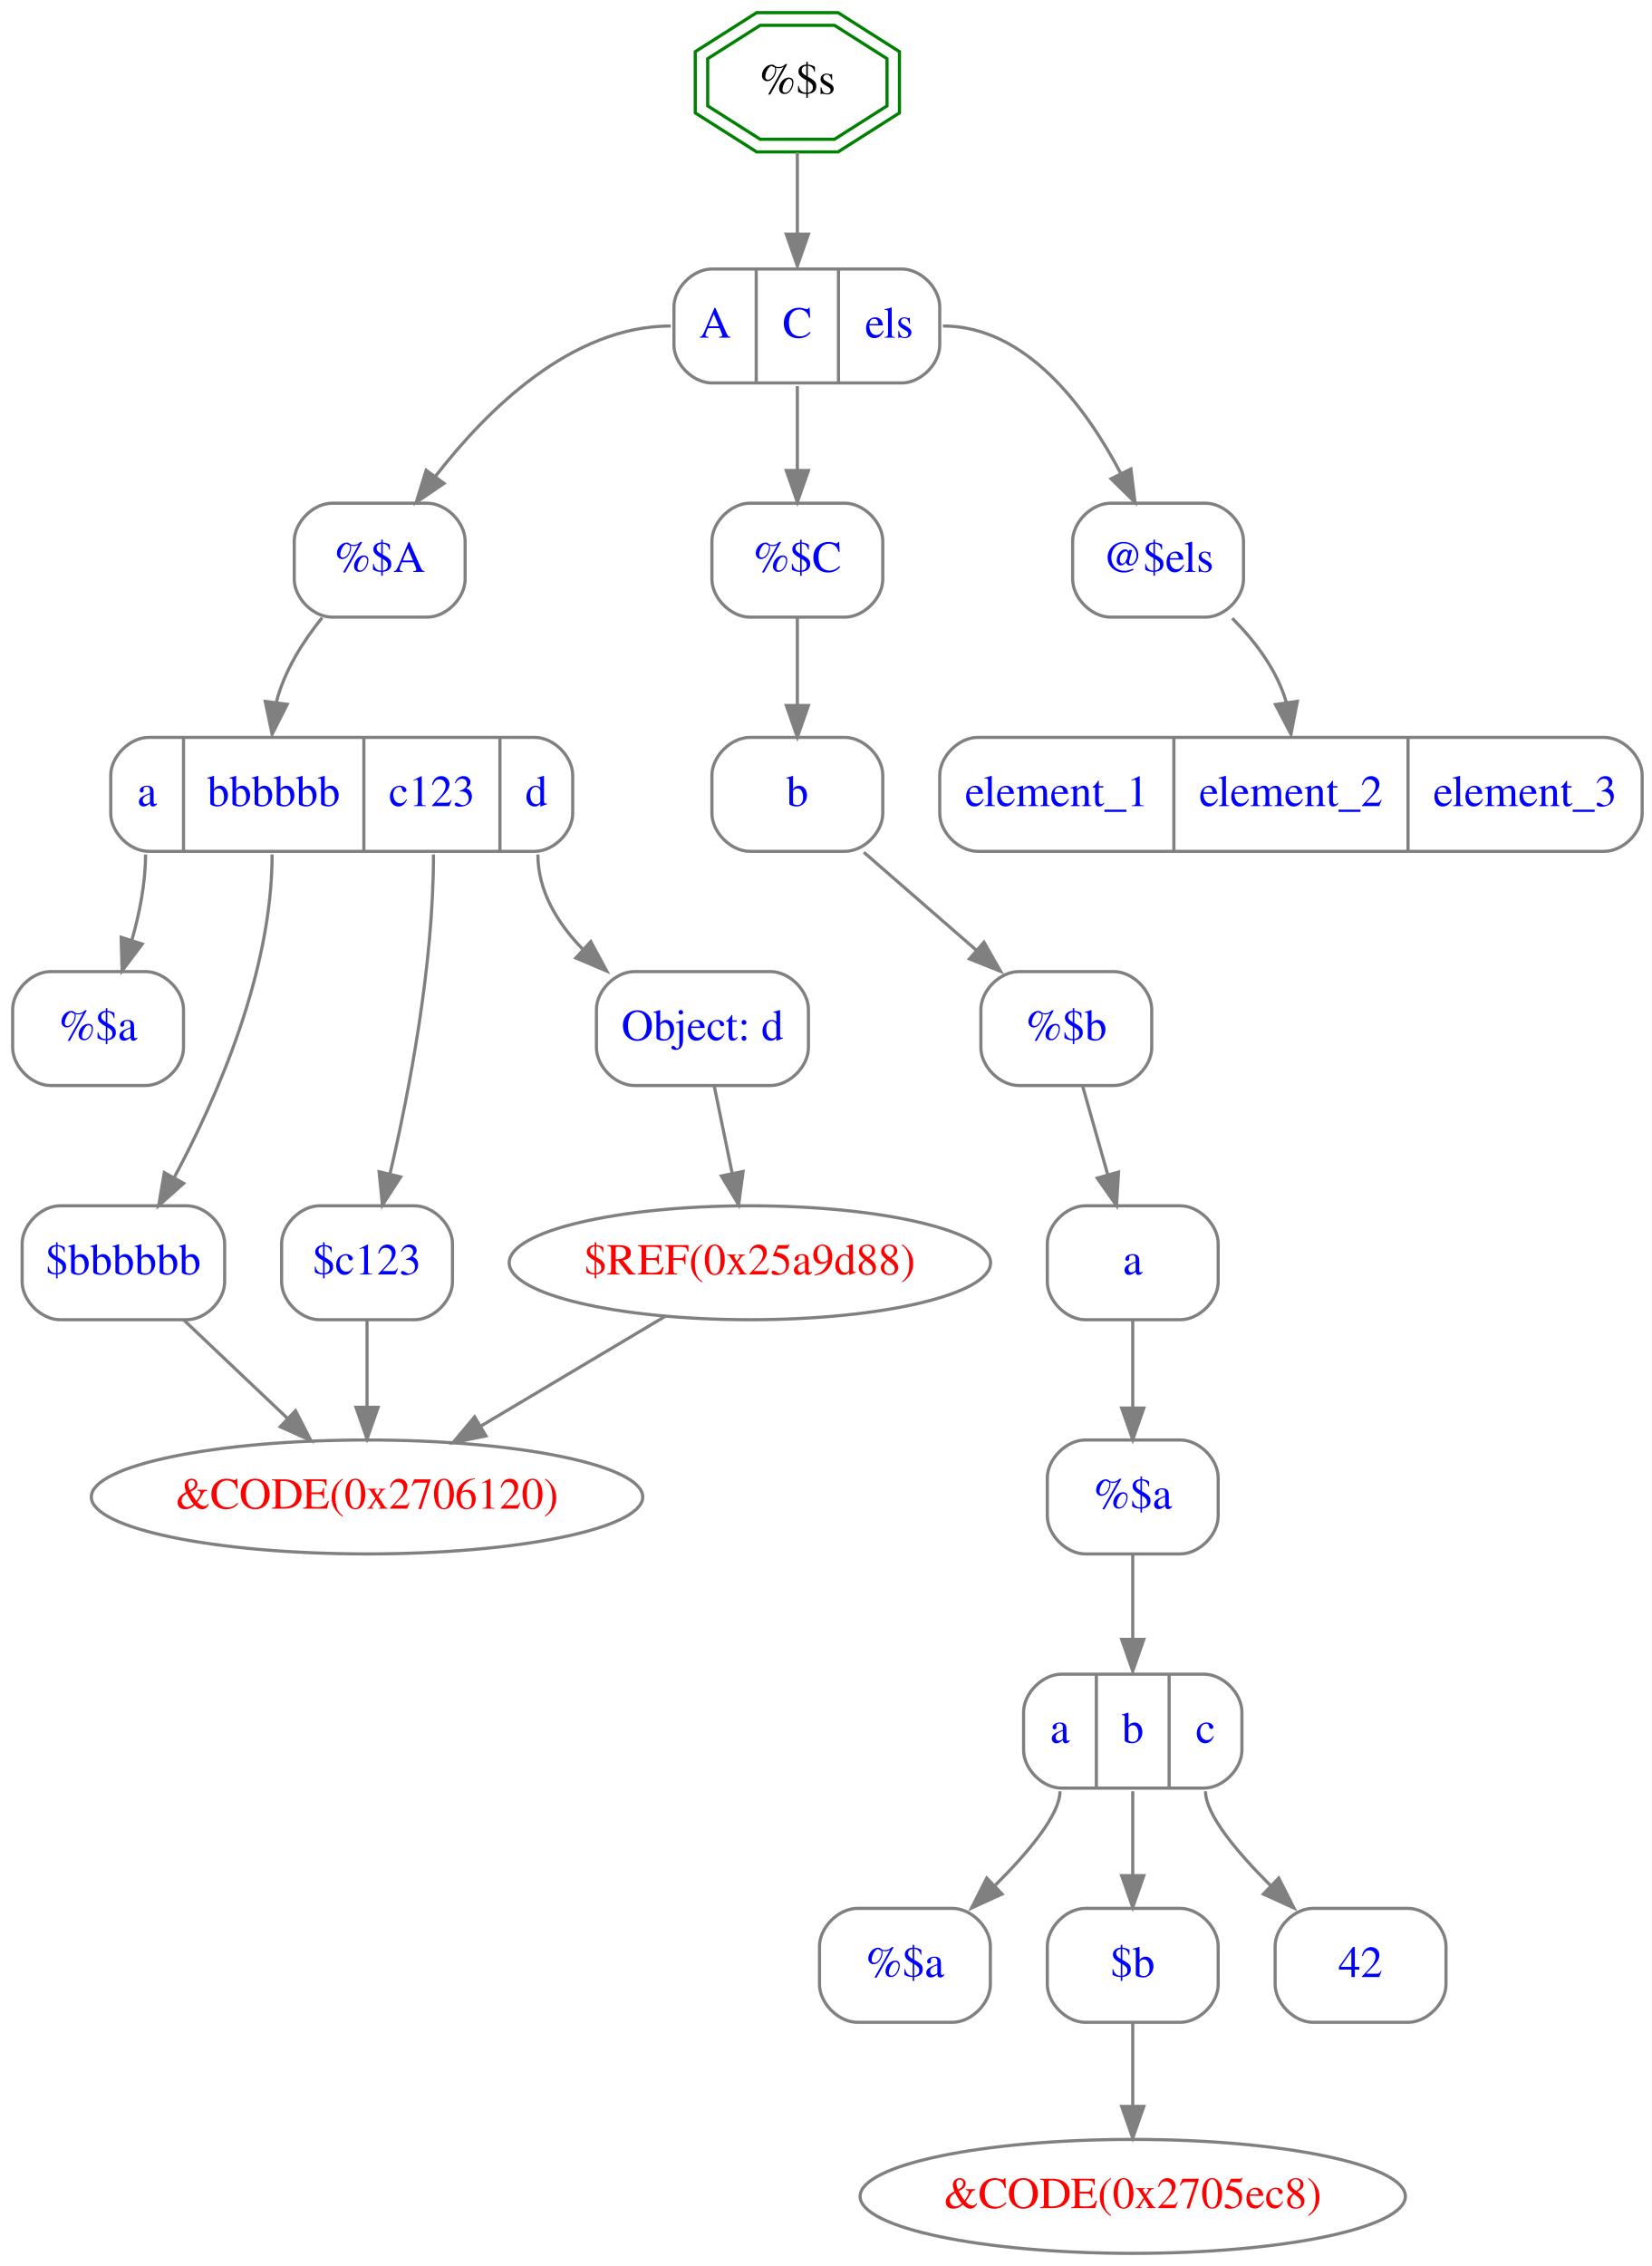
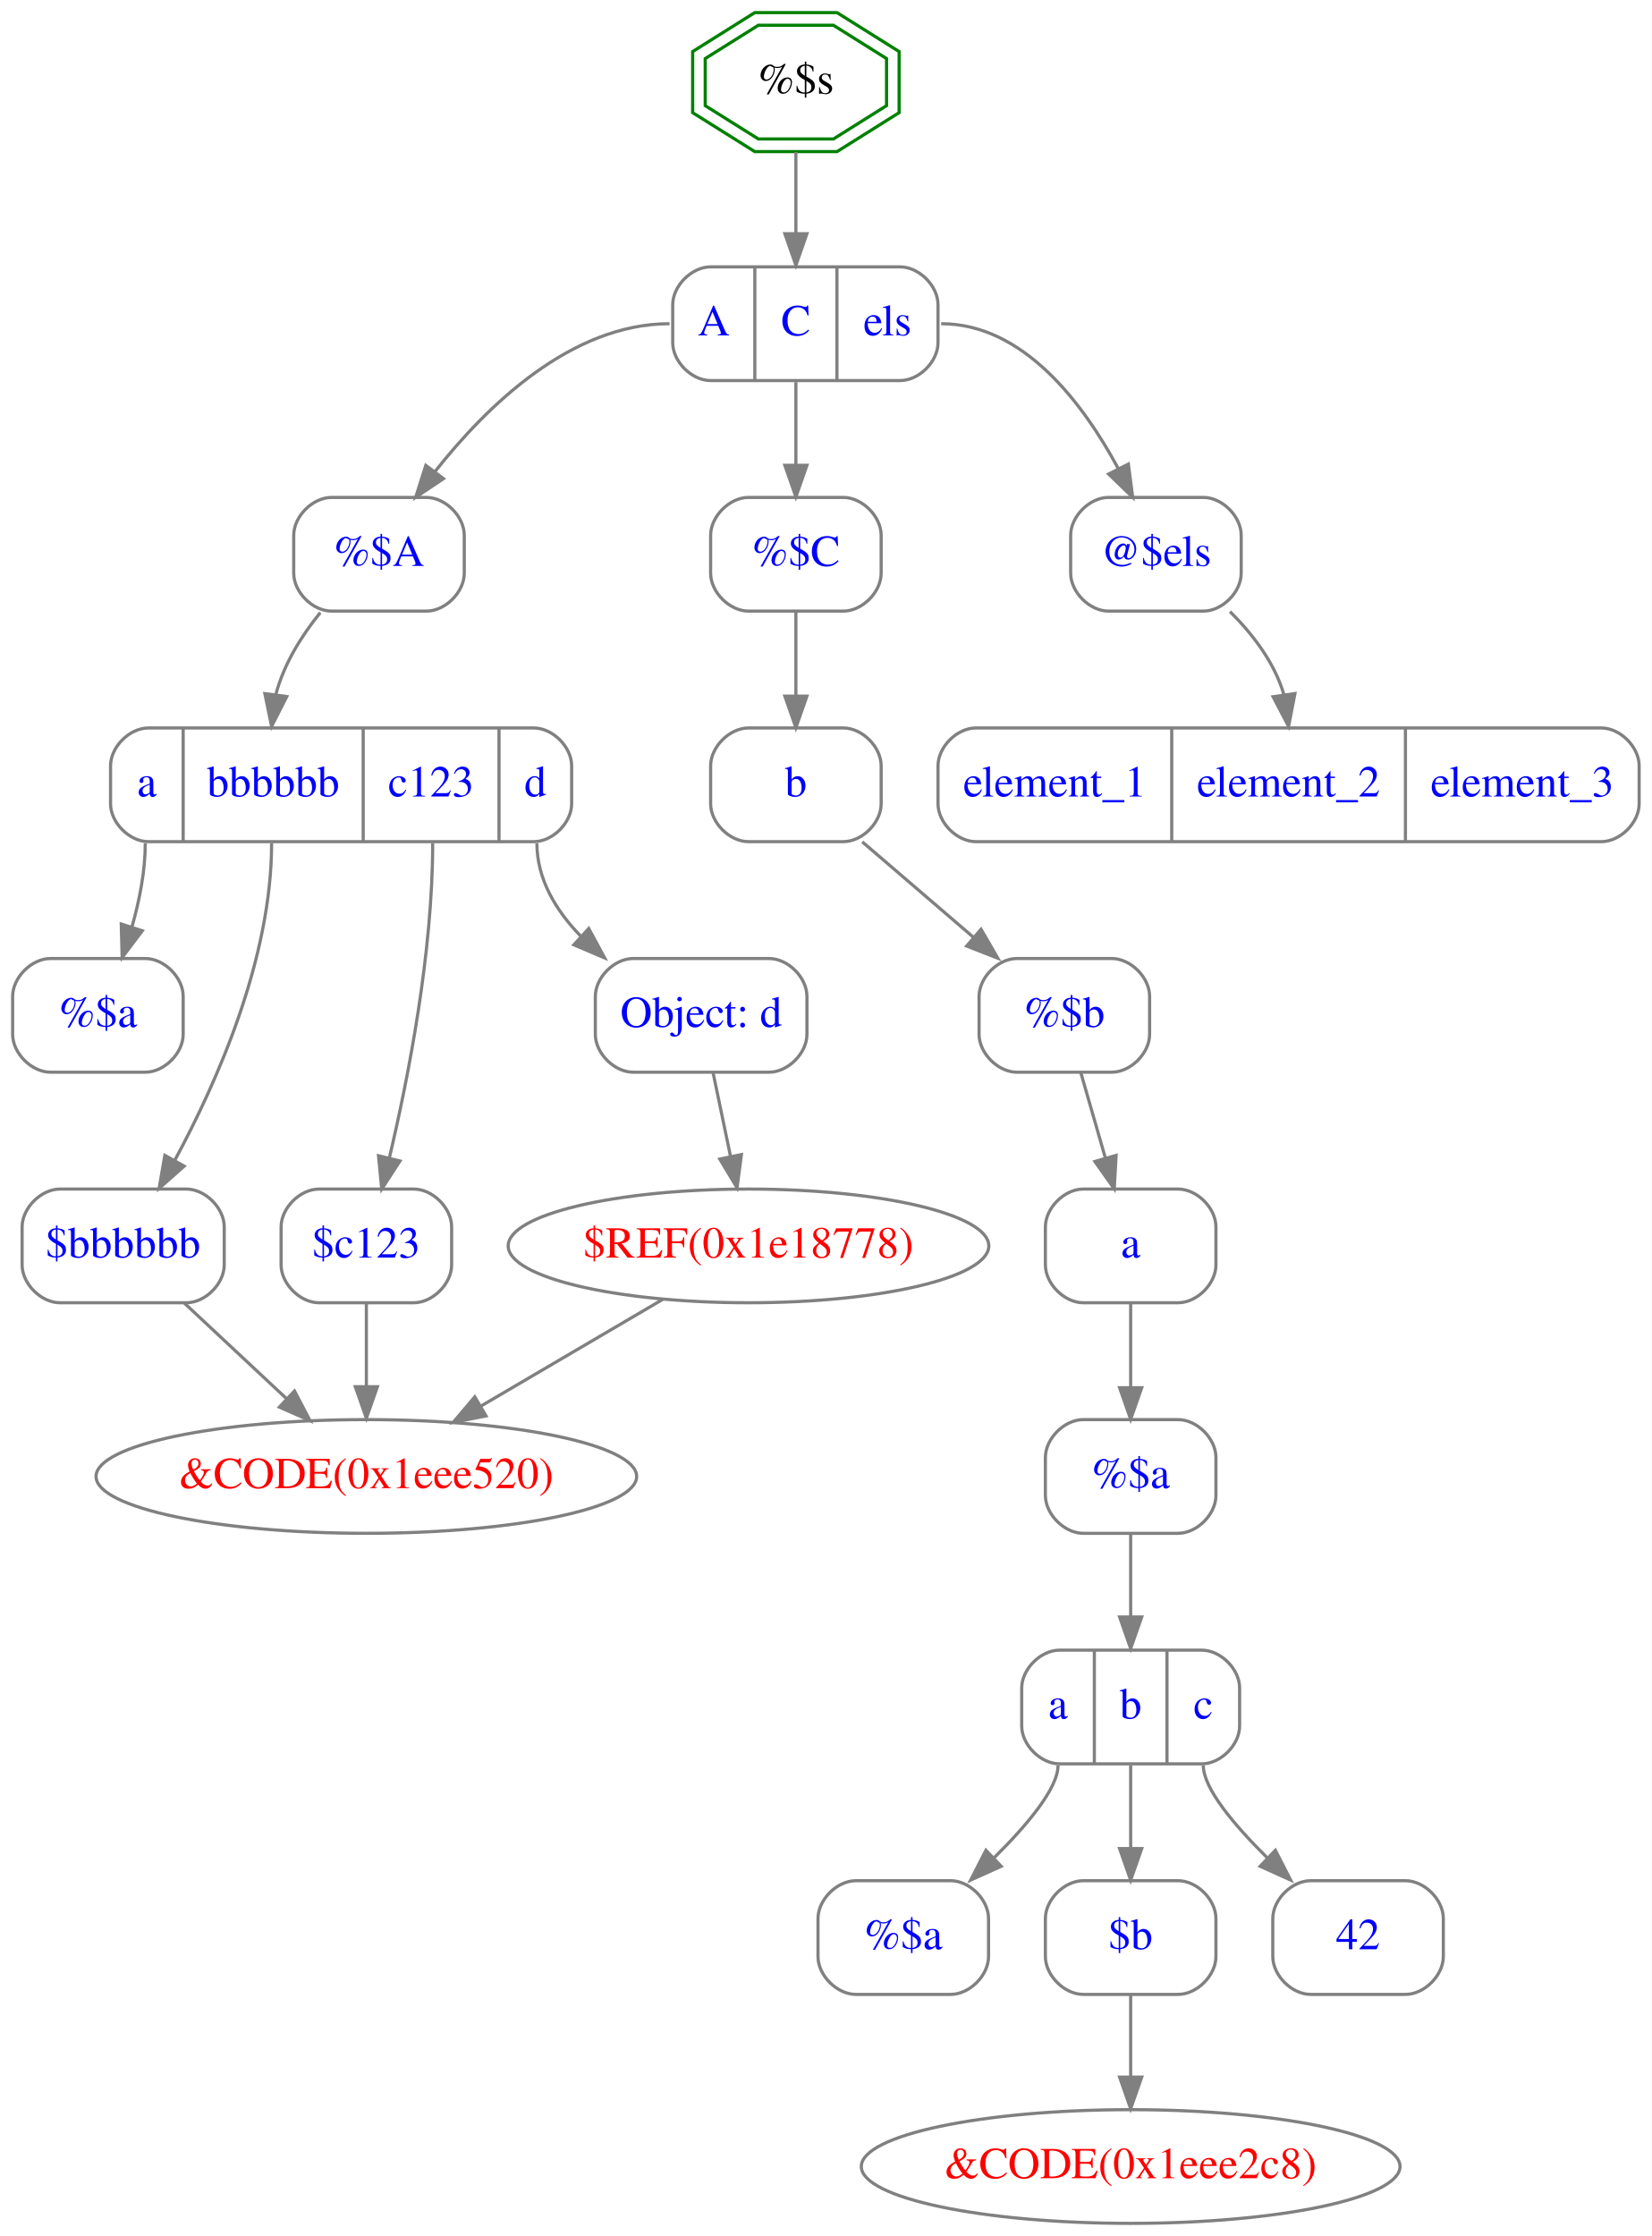
- <svg xmlns="http://www.w3.org/2000/svg" width="522pt" height="716pt" viewBox="0.00 0.00 522.00 716.00">
-   <g id="graph0" class="graph" transform="scale(1 1) rotate(0) translate(4 712)">
-     <polygon fill="white" stroke="none" points="-4,4 -4,-712 518,-712 518,4 -4,4" />
+ <svg xmlns="http://www.w3.org/2000/svg" width="523pt" height="708pt" viewBox="0.00 0.00 523.00 708.00">
+   <g id="graph0" class="graph" transform="scale(1 1) rotate(0) translate(4 704)">
+     <polygon fill="white" stroke="none" points="-4,4 -4,-704 519,-704 519,4 -4,4" />
    <g id="node1" class="node">
-       <polygon fill="none" stroke="green" points="276.338,-678.544 276.338,-693.456 259.738,-704 236.262,-704 219.662,-693.456 219.662,-678.544 236.262,-668 259.738,-668 276.338,-678.544" />
-       <polygon fill="none" stroke="green" points="280.268,-676.325 280.268,-695.675 260.863,-708 235.137,-708 215.732,-695.675 215.732,-676.325 235.137,-664 260.863,-664 280.268,-676.325" />
-       <text text-anchor="middle" x="248" y="-682.3" font-family="Times,serif" font-size="14.00">%$s</text>
+       <polygon fill="none" stroke="green" points="276.706,-670.544 276.706,-685.456 259.89,-696 236.11,-696 219.294,-685.456 219.294,-670.544 236.11,-660 259.89,-660 276.706,-670.544" />
+       <polygon fill="none" stroke="green" points="280.687,-668.325 280.687,-687.675 261.031,-700 234.969,-700 215.313,-687.675 215.313,-668.325 234.969,-656 261.031,-656 280.687,-668.325" />
+       <text text-anchor="middle" x="248" y="-674.3" font-family="Times,serif" font-size="14.00">%$s</text>
    </g>
    <g id="node2" class="node">
-       <path fill="none" stroke="grey" d="M221,-591C221,-591 281,-591 281,-591 287,-591 293,-597 293,-603 293,-603 293,-615 293,-615 293,-621 287,-627 281,-627 281,-627 221,-627 221,-627 215,-627 209,-621 209,-615 209,-615 209,-603 209,-603 209,-597 215,-591 221,-591" />
-       <text text-anchor="middle" x="222" y="-605.3" font-family="Times,serif" font-size="14.00" fill="blue">A</text>
-       <polyline fill="none" stroke="grey" points="235,-591 235,-627 " />
-       <text text-anchor="middle" x="248" y="-605.3" font-family="Times,serif" font-size="14.00" fill="blue">C</text>
-       <polyline fill="none" stroke="grey" points="261,-591 261,-627 " />
-       <text text-anchor="middle" x="277" y="-605.3" font-family="Times,serif" font-size="14.00" fill="blue">els</text>
+       <path fill="none" stroke="grey" d="M221,-583.5C221,-583.5 281,-583.5 281,-583.5 287,-583.5 293,-589.5 293,-595.5 293,-595.5 293,-607.5 293,-607.5 293,-613.5 287,-619.5 281,-619.5 281,-619.5 221,-619.5 221,-619.5 215,-619.5 209,-613.5 209,-607.5 209,-607.5 209,-595.5 209,-595.5 209,-589.5 215,-583.5 221,-583.5" />
+       <text text-anchor="middle" x="222" y="-597.8" font-family="Times,serif" font-size="14.00" fill="blue">A</text>
+       <polyline fill="none" stroke="grey" points="235,-583.5 235,-619.5 " />
+       <text text-anchor="middle" x="248" y="-597.8" font-family="Times,serif" font-size="14.00" fill="blue">C</text>
+       <polyline fill="none" stroke="grey" points="261,-583.5 261,-619.5 " />
+       <text text-anchor="middle" x="277" y="-597.8" font-family="Times,serif" font-size="14.00" fill="blue">els</text>
    </g>
    <g id="edge1" class="edge">
-       <path fill="none" stroke="grey" d="M248,-663.886C248,-656.163 248,-647.138 248,-638.263" />
-       <polygon fill="grey" stroke="grey" points="251.5,-638 248,-628 244.5,-638 251.5,-638" />
+       <path fill="none" stroke="grey" d="M248,-655.886C248,-648.163 248,-639.138 248,-630.263" />
+       <polygon fill="grey" stroke="grey" points="251.5,-630 248,-620 244.5,-630 251.5,-630" />
    </g>
    <g id="node3" class="node">
-       <path fill="none" stroke="grey" d="M101,-517C101,-517 131,-517 131,-517 137,-517 143,-523 143,-529 143,-529 143,-541 143,-541 143,-547 137,-553 131,-553 131,-553 101,-553 101,-553 95,-553 89,-547 89,-541 89,-541 89,-529 89,-529 89,-523 95,-517 101,-517" />
-       <text text-anchor="middle" x="116" y="-531.3" font-family="Times,serif" font-size="14.00" fill="blue">%$A</text>
+       <path fill="none" stroke="grey" d="M101,-510.5C101,-510.5 131,-510.5 131,-510.5 137,-510.5 143,-516.5 143,-522.5 143,-522.5 143,-534.5 143,-534.5 143,-540.5 137,-546.5 131,-546.5 131,-546.5 101,-546.5 101,-546.5 95,-546.5 89,-540.5 89,-534.5 89,-534.5 89,-522.5 89,-522.5 89,-516.5 95,-510.5 101,-510.5" />
+       <text text-anchor="middle" x="116" y="-524.8" font-family="Times,serif" font-size="14.00" fill="blue">%$A</text>
    </g>
    <g id="edge2" class="edge">
-       <path fill="none" stroke="grey" d="M208,-609C176.694,-609 149.997,-582.662 133.552,-561.412" />
-       <polygon fill="grey" stroke="grey" points="136.314,-559.259 127.559,-553.292 130.682,-563.416 136.314,-559.259" />
+       <path fill="none" stroke="grey" d="M208,-601.5C176.86,-601.5 150.131,-575.518 133.633,-554.555" />
+       <polygon fill="grey" stroke="grey" points="136.422,-552.44 127.618,-546.545 130.824,-556.643 136.422,-552.44" />
    </g>
    <g id="node11" class="node">
-       <path fill="none" stroke="grey" d="M233,-517C233,-517 263,-517 263,-517 269,-517 275,-523 275,-529 275,-529 275,-541 275,-541 275,-547 269,-553 263,-553 263,-553 233,-553 233,-553 227,-553 221,-547 221,-541 221,-541 221,-529 221,-529 221,-523 227,-517 233,-517" />
-       <text text-anchor="middle" x="248" y="-531.3" font-family="Times,serif" font-size="14.00" fill="blue">%$C</text>
+       <path fill="none" stroke="grey" d="M233,-510.5C233,-510.5 263,-510.5 263,-510.5 269,-510.5 275,-516.5 275,-522.5 275,-522.5 275,-534.5 275,-534.5 275,-540.5 269,-546.5 263,-546.5 263,-546.5 233,-546.5 233,-546.5 227,-546.5 221,-540.5 221,-534.5 221,-534.5 221,-522.5 221,-522.5 221,-516.5 227,-510.5 233,-510.5" />
+       <text text-anchor="middle" x="248" y="-524.8" font-family="Times,serif" font-size="14.00" fill="blue">%$C</text>
    </g>
    <g id="edge12" class="edge">
-       <path fill="none" stroke="grey" d="M248,-590C248,-581.406 248,-572.057 248,-563.546" />
-       <polygon fill="grey" stroke="grey" points="251.5,-563.333 248,-553.333 244.5,-563.333 251.5,-563.333" />
+       <path fill="none" stroke="grey" d="M248,-583C248,-574.484 248,-565.22 248,-556.787" />
+       <polygon fill="grey" stroke="grey" points="251.5,-556.667 248,-546.667 244.5,-556.667 251.5,-556.667" />
    </g>
    <g id="node21" class="node">
-       <path fill="none" stroke="grey" d="M347,-517C347,-517 377,-517 377,-517 383,-517 389,-523 389,-529 389,-529 389,-541 389,-541 389,-547 383,-553 377,-553 377,-553 347,-553 347,-553 341,-553 335,-547 335,-541 335,-541 335,-529 335,-529 335,-523 341,-517 347,-517" />
-       <text text-anchor="middle" x="362" y="-531.3" font-family="Times,serif" font-size="14.00" fill="blue">@$els</text>
+       <path fill="none" stroke="grey" d="M347,-510.5C347,-510.5 377,-510.5 377,-510.5 383,-510.5 389,-516.5 389,-522.5 389,-522.5 389,-534.5 389,-534.5 389,-540.5 383,-546.5 377,-546.5 377,-546.5 347,-546.5 347,-546.5 341,-546.5 335,-540.5 335,-534.5 335,-534.5 335,-522.5 335,-522.5 335,-516.5 341,-510.5 347,-510.5" />
+       <text text-anchor="middle" x="362" y="-524.8" font-family="Times,serif" font-size="14.00" fill="blue">@$els</text>
    </g>
    <g id="edge22" class="edge">
-       <path fill="none" stroke="grey" d="M294,-609C320.176,-609 339.025,-583.586 350.146,-562.545" />
-       <polygon fill="grey" stroke="grey" points="353.425,-563.809 354.71,-553.292 347.147,-560.712 353.425,-563.809" />
+       <path fill="none" stroke="grey" d="M294,-601.5C319.984,-601.5 338.867,-576.43 350.047,-555.673" />
+       <polygon fill="grey" stroke="grey" points="353.272,-557.051 354.64,-546.545 347.019,-553.905 353.272,-557.051" />
    </g>
    <g id="node4" class="node">
-       <path fill="none" stroke="grey" d="M43,-443C43,-443 165,-443 165,-443 171,-443 177,-449 177,-455 177,-455 177,-467 177,-467 177,-473 171,-479 165,-479 165,-479 43,-479 43,-479 37,-479 31,-473 31,-467 31,-467 31,-455 31,-455 31,-449 37,-443 43,-443" />
-       <text text-anchor="middle" x="42.5" y="-457.3" font-family="Times,serif" font-size="14.00" fill="blue">a</text>
-       <polyline fill="none" stroke="grey" points="54,-443 54,-479 " />
-       <text text-anchor="middle" x="82.5" y="-457.3" font-family="Times,serif" font-size="14.00" fill="blue">bbbbbb</text>
-       <polyline fill="none" stroke="grey" points="111,-443 111,-479 " />
-       <text text-anchor="middle" x="132.5" y="-457.3" font-family="Times,serif" font-size="14.00" fill="blue">c123</text>
-       <polyline fill="none" stroke="grey" points="154,-443 154,-479 " />
-       <text text-anchor="middle" x="165.5" y="-457.3" font-family="Times,serif" font-size="14.00" fill="blue">d</text>
+       <path fill="none" stroke="grey" d="M43,-437.5C43,-437.5 165,-437.5 165,-437.5 171,-437.5 177,-443.5 177,-449.5 177,-449.5 177,-461.5 177,-461.5 177,-467.5 171,-473.5 165,-473.5 165,-473.5 43,-473.5 43,-473.5 37,-473.5 31,-467.5 31,-461.5 31,-461.5 31,-449.5 31,-449.5 31,-443.5 37,-437.5 43,-437.5" />
+       <text text-anchor="middle" x="42.5" y="-451.8" font-family="Times,serif" font-size="14.00" fill="blue">a</text>
+       <polyline fill="none" stroke="grey" points="54,-437.5 54,-473.5 " />
+       <text text-anchor="middle" x="82.5" y="-451.8" font-family="Times,serif" font-size="14.00" fill="blue">bbbbbb</text>
+       <polyline fill="none" stroke="grey" points="111,-437.5 111,-473.5 " />
+       <text text-anchor="middle" x="132.5" y="-451.8" font-family="Times,serif" font-size="14.00" fill="blue">c123</text>
+       <polyline fill="none" stroke="grey" points="154,-437.5 154,-473.5 " />
+       <text text-anchor="middle" x="165.5" y="-451.8" font-family="Times,serif" font-size="14.00" fill="blue">d</text>
    </g>
    <g id="edge3" class="edge">
-       <path fill="none" stroke="grey" d="M97.806,-516.825C91.743,-509.328 85.883,-500.066 83.333,-490.126" />
-       <polygon fill="grey" stroke="grey" points="86.775,-489.458 82,-480 79.835,-490.371 86.775,-489.458" />
+       <path fill="none" stroke="grey" d="M97.408,-510.029C91.517,-502.73 85.883,-493.791 83.37,-484.195" />
+       <polygon fill="grey" stroke="grey" points="86.8,-483.445 82,-474 79.863,-484.377 86.8,-483.445" />
    </g>
    <g id="node5" class="node">
-       <path fill="none" stroke="grey" d="M12,-369C12,-369 42,-369 42,-369 48,-369 54,-375 54,-381 54,-381 54,-393 54,-393 54,-399 48,-405 42,-405 42,-405 12,-405 12,-405 6,-405 0,-399 0,-393 0,-393 0,-381 0,-381 0,-375 6,-369 12,-369" />
-       <text text-anchor="middle" x="27" y="-383.3" font-family="Times,serif" font-size="14.00" fill="blue">%$a</text>
+       <path fill="none" stroke="grey" d="M12,-364.5C12,-364.5 42,-364.5 42,-364.5 48,-364.5 54,-370.5 54,-376.5 54,-376.5 54,-388.5 54,-388.5 54,-394.5 48,-400.5 42,-400.5 42,-400.5 12,-400.5 12,-400.5 6,-400.5 0,-394.5 0,-388.5 0,-388.5 0,-376.5 0,-376.5 0,-370.5 6,-364.5 12,-364.5" />
+       <text text-anchor="middle" x="27" y="-378.8" font-family="Times,serif" font-size="14.00" fill="blue">%$a</text>
    </g>
    <g id="edge4" class="edge">
-       <path fill="none" stroke="grey" d="M42,-442C42,-432.966 40.093,-423.381 37.639,-414.788" />
-       <polygon fill="grey" stroke="grey" points="40.968,-413.706 34.588,-405.247 34.3,-415.838 40.968,-413.706" />
+       <path fill="none" stroke="grey" d="M42,-437C42,-428.209 40.163,-418.897 37.776,-410.506" />
+       <polygon fill="grey" stroke="grey" points="41.058,-409.279 34.676,-400.823 34.391,-411.414 41.058,-409.279" />
    </g>
    <g id="node6" class="node">
-       <path fill="none" stroke="grey" d="M15,-295C15,-295 55,-295 55,-295 61,-295 67,-301 67,-307 67,-307 67,-319 67,-319 67,-325 61,-331 55,-331 55,-331 15,-331 15,-331 9,-331 3,-325 3,-319 3,-319 3,-307 3,-307 3,-301 9,-295 15,-295" />
-       <text text-anchor="middle" x="35" y="-309.3" font-family="Times,serif" font-size="14.00" fill="blue">$bbbbbb</text>
+       <path fill="none" stroke="grey" d="M15,-291.5C15,-291.5 55,-291.5 55,-291.5 61,-291.5 67,-297.5 67,-303.5 67,-303.5 67,-315.5 67,-315.5 67,-321.5 61,-327.5 55,-327.5 55,-327.5 15,-327.5 15,-327.5 9,-327.5 3,-321.5 3,-315.5 3,-315.5 3,-303.5 3,-303.5 3,-297.5 9,-291.5 15,-291.5" />
+       <text text-anchor="middle" x="35" y="-305.8" font-family="Times,serif" font-size="14.00" fill="blue">$bbbbbb</text>
    </g>
    <g id="edge5" class="edge">
-       <path fill="none" stroke="grey" d="M82,-442C82,-405.012 64.731,-365.467 51.129,-340.056" />
-       <polygon fill="grey" stroke="grey" points="54.044,-338.096 46.138,-331.043 47.92,-341.487 54.044,-338.096" />
+       <path fill="none" stroke="grey" d="M82,-437C82,-400.601 64.928,-361.764 51.362,-336.649" />
+       <polygon fill="grey" stroke="grey" points="54.311,-334.751 46.377,-327.729 48.2,-338.166 54.311,-334.751" />
    </g>
    <g id="node8" class="node">
-       <path fill="none" stroke="grey" d="M97,-295C97,-295 127,-295 127,-295 133,-295 139,-301 139,-307 139,-307 139,-319 139,-319 139,-325 133,-331 127,-331 127,-331 97,-331 97,-331 91,-331 85,-325 85,-319 85,-319 85,-307 85,-307 85,-301 91,-295 97,-295" />
-       <text text-anchor="middle" x="112" y="-309.3" font-family="Times,serif" font-size="14.00" fill="blue">$c123</text>
+       <path fill="none" stroke="grey" d="M97,-291.5C97,-291.5 127,-291.5 127,-291.5 133,-291.5 139,-297.5 139,-303.5 139,-303.5 139,-315.5 139,-315.5 139,-321.5 133,-327.5 127,-327.5 127,-327.5 97,-327.5 97,-327.5 91,-327.5 85,-321.5 85,-315.5 85,-315.5 85,-303.5 85,-303.5 85,-297.5 91,-291.5 97,-291.5" />
+       <text text-anchor="middle" x="112" y="-305.8" font-family="Times,serif" font-size="14.00" fill="blue">$c123</text>
    </g>
    <g id="edge7" class="edge">
-       <path fill="none" stroke="grey" d="M133,-442C133,-406.9 125.333,-367.119 119.264,-341.128" />
-       <polygon fill="grey" stroke="grey" points="122.621,-340.118 116.871,-331.22 115.816,-341.762 122.621,-340.118" />
+       <path fill="none" stroke="grey" d="M133,-437C133,-402.298 125.333,-362.981 119.264,-337.296" />
+       <polygon fill="grey" stroke="grey" points="122.645,-336.387 116.871,-327.504 115.845,-338.049 122.645,-336.387" />
    </g>
    <g id="node9" class="node">
-       <path fill="none" stroke="grey" d="M196.5,-369C196.5,-369 239.5,-369 239.5,-369 245.5,-369 251.5,-375 251.5,-381 251.5,-381 251.5,-393 251.5,-393 251.5,-399 245.5,-405 239.5,-405 239.5,-405 196.5,-405 196.5,-405 190.5,-405 184.5,-399 184.5,-393 184.5,-393 184.5,-381 184.5,-381 184.5,-375 190.5,-369 196.5,-369" />
-       <text text-anchor="middle" x="218" y="-383.3" font-family="Times,serif" font-size="14.00" fill="blue">Object: d</text>
+       <path fill="none" stroke="grey" d="M196.5,-364.5C196.5,-364.5 239.5,-364.5 239.5,-364.5 245.5,-364.5 251.5,-370.5 251.5,-376.5 251.5,-376.5 251.5,-388.5 251.5,-388.5 251.5,-394.5 245.5,-400.5 239.5,-400.5 239.5,-400.5 196.5,-400.5 196.5,-400.5 190.5,-400.5 184.5,-394.5 184.5,-388.5 184.5,-388.5 184.5,-376.5 184.5,-376.5 184.5,-370.5 190.5,-364.5 196.5,-364.5" />
+       <text text-anchor="middle" x="218" y="-378.8" font-family="Times,serif" font-size="14.00" fill="blue">Object: d</text>
    </g>
    <g id="edge9" class="edge">
-       <path fill="none" stroke="grey" d="M166,-442C166,-430.414 172.169,-420.284 180.257,-411.982" />
-       <polygon fill="grey" stroke="grey" points="182.708,-414.484 187.751,-405.166 177.998,-409.305 182.708,-414.484" />
+       <path fill="none" stroke="grey" d="M166,-437C166,-425.686 171.939,-415.794 179.803,-407.656" />
+       <polygon fill="grey" stroke="grey" points="182.418,-410.008 187.451,-400.685 177.702,-404.835 182.418,-410.008" />
    </g>
    <g id="node7" class="node">
-       <ellipse fill="none" stroke="grey" cx="112" cy="-239" rx="87.138" ry="18" />
-       <text text-anchor="middle" x="112" y="-235.3" font-family="Times,serif" font-size="14.00" fill="red">&amp;CODE(0x2706120)</text>
+       <ellipse fill="none" stroke="grey" cx="112" cy="-236.5" rx="85.585" ry="18" />
+       <text text-anchor="middle" x="112" y="-232.8" font-family="Times,serif" font-size="14.00" fill="red">&amp;CODE(0x1eee520)</text>
    </g>
    <g id="edge6" class="edge">
-       <path fill="none" stroke="grey" d="M54.034,-294.955C63.925,-285.578 76.142,-273.995 86.806,-263.885" />
-       <polygon fill="grey" stroke="grey" points="89.392,-266.257 94.241,-256.836 84.576,-261.177 89.392,-266.257" />
+       <path fill="none" stroke="grey" d="M54.43,-291.331C64.253,-282.146 76.292,-270.889 86.817,-261.048" />
+       <polygon fill="grey" stroke="grey" points="89.246,-263.569 94.159,-254.182 84.465,-258.456 89.246,-263.569" />
    </g>
    <g id="edge8" class="edge">
-       <path fill="none" stroke="grey" d="M112,-294.955C112,-286.701 112,-276.738 112,-267.574" />
-       <polygon fill="grey" stroke="grey" points="115.5,-267.335 112,-257.335 108.5,-267.335 115.5,-267.335" />
+       <path fill="none" stroke="grey" d="M112,-291.331C112,-283.394 112,-273.909 112,-265.128" />
+       <polygon fill="grey" stroke="grey" points="115.5,-264.918 112,-254.918 108.5,-264.918 115.5,-264.918" />
    </g>
    <g id="node10" class="node">
-       <ellipse fill="none" stroke="grey" cx="233" cy="-313" rx="76.065" ry="18" />
-       <text text-anchor="middle" x="233" y="-309.3" font-family="Times,serif" font-size="14.00" fill="red">$REF(0x25a9d88)</text>
+       <ellipse fill="none" stroke="grey" cx="233" cy="-309.5" rx="76.087" ry="18" />
+       <text text-anchor="middle" x="233" y="-305.8" font-family="Times,serif" font-size="14.00" fill="red">$REF(0x1e18778)</text>
    </g>
    <g id="edge10" class="edge">
-       <path fill="none" stroke="grey" d="M221.708,-368.955C223.422,-360.611 225.496,-350.521 227.395,-341.276" />
-       <polygon fill="grey" stroke="grey" points="230.854,-341.835 229.438,-331.335 223.997,-340.426 230.854,-341.835" />
+       <path fill="none" stroke="grey" d="M221.785,-364.331C223.457,-356.307 225.458,-346.701 227.304,-337.839" />
+       <polygon fill="grey" stroke="grey" points="230.758,-338.421 229.371,-327.918 223.905,-336.994 230.758,-338.421" />
    </g>
    <g id="edge11" class="edge">
-       <path fill="none" stroke="grey" d="M206.146,-296.021C189.034,-285.838 166.656,-272.522 148.011,-261.428" />
-       <polygon fill="grey" stroke="grey" points="149.581,-258.289 139.197,-256.183 146.001,-264.305 149.581,-258.289" />
+       <path fill="none" stroke="grey" d="M205.845,-292.566C188.84,-282.588 166.722,-269.61 148.231,-258.759" />
+       <polygon fill="grey" stroke="grey" points="149.879,-255.668 139.483,-253.626 146.336,-261.706 149.879,-255.668" />
    </g>
    <g id="node12" class="node">
-       <path fill="none" stroke="grey" d="M233,-443C233,-443 263,-443 263,-443 269,-443 275,-449 275,-455 275,-455 275,-467 275,-467 275,-473 269,-479 263,-479 263,-479 233,-479 233,-479 227,-479 221,-473 221,-467 221,-467 221,-455 221,-455 221,-449 227,-443 233,-443" />
-       <text text-anchor="middle" x="248" y="-457.3" font-family="Times,serif" font-size="14.00" fill="blue">b</text>
+       <path fill="none" stroke="grey" d="M233,-437.5C233,-437.5 263,-437.5 263,-437.5 269,-437.5 275,-443.5 275,-449.5 275,-449.5 275,-461.5 275,-461.5 275,-467.5 269,-473.5 263,-473.5 263,-473.5 233,-473.5 233,-473.5 227,-473.5 221,-467.5 221,-461.5 221,-461.5 221,-449.5 221,-449.5 221,-443.5 227,-437.5 233,-437.5" />
+       <text text-anchor="middle" x="248" y="-451.8" font-family="Times,serif" font-size="14.00" fill="blue">b</text>
    </g>
    <g id="edge13" class="edge">
-       <path fill="none" stroke="grey" d="M248,-516.708C248,-508.464 248,-498.538 248,-489.362" />
-       <polygon fill="grey" stroke="grey" points="251.5,-489.082 248,-479.082 244.5,-489.082 251.5,-489.082" />
+       <path fill="none" stroke="grey" d="M248,-510.455C248,-502.383 248,-492.676 248,-483.682" />
+       <polygon fill="grey" stroke="grey" points="251.5,-483.59 248,-473.59 244.5,-483.59 251.5,-483.59" />
    </g>
    <g id="node13" class="node">
-       <path fill="none" stroke="grey" d="M318,-369C318,-369 348,-369 348,-369 354,-369 360,-375 360,-381 360,-381 360,-393 360,-393 360,-399 354,-405 348,-405 348,-405 318,-405 318,-405 312,-405 306,-399 306,-393 306,-393 306,-381 306,-381 306,-375 312,-369 318,-369" />
-       <text text-anchor="middle" x="333" y="-383.3" font-family="Times,serif" font-size="14.00" fill="blue">%$b</text>
+       <path fill="none" stroke="grey" d="M318,-364.5C318,-364.5 348,-364.5 348,-364.5 354,-364.5 360,-370.5 360,-376.5 360,-376.5 360,-388.5 360,-388.5 360,-394.5 354,-400.5 348,-400.5 348,-400.5 318,-400.5 318,-400.5 312,-400.5 306,-394.5 306,-388.5 306,-388.5 306,-376.5 306,-376.5 306,-370.5 312,-364.5 318,-364.5" />
+       <text text-anchor="middle" x="333" y="-378.8" font-family="Times,serif" font-size="14.00" fill="blue">%$b</text>
    </g>
    <g id="edge14" class="edge">
-       <path fill="none" stroke="grey" d="M269.011,-442.708C279.716,-433.388 292.89,-421.92 304.496,-411.816" />
-       <polygon fill="grey" stroke="grey" points="306.986,-414.288 312.23,-405.082 302.39,-409.008 306.986,-414.288" />
+       <path fill="none" stroke="grey" d="M269.011,-437.455C279.636,-428.33 292.693,-417.116 304.235,-407.204" />
+       <polygon fill="grey" stroke="grey" points="306.63,-409.761 311.936,-400.59 302.069,-404.45 306.63,-409.761" />
    </g>
    <g id="node14" class="node">
-       <path fill="none" stroke="grey" d="M339,-295C339,-295 369,-295 369,-295 375,-295 381,-301 381,-307 381,-307 381,-319 381,-319 381,-325 375,-331 369,-331 369,-331 339,-331 339,-331 333,-331 327,-325 327,-319 327,-319 327,-307 327,-307 327,-301 333,-295 339,-295" />
-       <text text-anchor="middle" x="354" y="-309.3" font-family="Times,serif" font-size="14.00" fill="blue">a</text>
+       <path fill="none" stroke="grey" d="M339,-291.5C339,-291.5 369,-291.5 369,-291.5 375,-291.5 381,-297.5 381,-303.5 381,-303.5 381,-315.5 381,-315.5 381,-321.5 375,-327.5 369,-327.5 369,-327.5 339,-327.5 339,-327.5 333,-327.5 327,-321.5 327,-315.5 327,-315.5 327,-303.5 327,-303.5 327,-297.5 333,-291.5 339,-291.5" />
+       <text text-anchor="middle" x="354" y="-305.8" font-family="Times,serif" font-size="14.00" fill="blue">a</text>
    </g>
    <g id="edge15" class="edge">
-       <path fill="none" stroke="grey" d="M338.191,-368.708C340.581,-360.284 343.47,-350.105 346.121,-340.765" />
-       <polygon fill="grey" stroke="grey" points="349.506,-341.657 348.869,-331.082 342.772,-339.746 349.506,-341.657" />
+       <path fill="none" stroke="grey" d="M338.191,-364.455C340.538,-356.295 343.366,-346.465 345.977,-337.389" />
+       <polygon fill="grey" stroke="grey" points="349.395,-338.168 348.796,-327.59 342.668,-336.233 349.395,-338.168" />
    </g>
    <g id="node15" class="node">
-       <path fill="none" stroke="grey" d="M339,-221C339,-221 369,-221 369,-221 375,-221 381,-227 381,-233 381,-233 381,-245 381,-245 381,-251 375,-257 369,-257 369,-257 339,-257 339,-257 333,-257 327,-251 327,-245 327,-245 327,-233 327,-233 327,-227 333,-221 339,-221" />
-       <text text-anchor="middle" x="354" y="-235.3" font-family="Times,serif" font-size="14.00" fill="blue">%$a</text>
+       <path fill="none" stroke="grey" d="M339,-218.5C339,-218.5 369,-218.5 369,-218.5 375,-218.5 381,-224.5 381,-230.5 381,-230.5 381,-242.5 381,-242.5 381,-248.5 375,-254.5 369,-254.5 369,-254.5 339,-254.5 339,-254.5 333,-254.5 327,-248.5 327,-242.5 327,-242.5 327,-230.5 327,-230.5 327,-224.5 333,-218.5 339,-218.5" />
+       <text text-anchor="middle" x="354" y="-232.8" font-family="Times,serif" font-size="14.00" fill="blue">%$a</text>
    </g>
    <g id="edge16" class="edge">
-       <path fill="none" stroke="grey" d="M354,-294.708C354,-286.464 354,-276.538 354,-267.362" />
-       <polygon fill="grey" stroke="grey" points="357.5,-267.082 354,-257.082 350.5,-267.082 357.5,-267.082" />
+       <path fill="none" stroke="grey" d="M354,-291.455C354,-283.383 354,-273.676 354,-264.682" />
+       <polygon fill="grey" stroke="grey" points="357.5,-264.59 354,-254.59 350.5,-264.59 357.5,-264.59" />
    </g>
    <g id="node16" class="node">
-       <path fill="none" stroke="grey" d="M331.5,-147C331.5,-147 376.5,-147 376.5,-147 382.5,-147 388.5,-153 388.5,-159 388.5,-159 388.5,-171 388.5,-171 388.5,-177 382.5,-183 376.5,-183 376.5,-183 331.5,-183 331.5,-183 325.5,-183 319.5,-177 319.5,-171 319.5,-171 319.5,-159 319.5,-159 319.5,-153 325.5,-147 331.5,-147" />
-       <text text-anchor="middle" x="331" y="-161.3" font-family="Times,serif" font-size="14.00" fill="blue">a</text>
-       <polyline fill="none" stroke="grey" points="342.5,-147 342.5,-183 " />
-       <text text-anchor="middle" x="354" y="-161.3" font-family="Times,serif" font-size="14.00" fill="blue">b</text>
-       <polyline fill="none" stroke="grey" points="365.5,-147 365.5,-183 " />
-       <text text-anchor="middle" x="377" y="-161.3" font-family="Times,serif" font-size="14.00" fill="blue">c</text>
+       <path fill="none" stroke="grey" d="M331.5,-145.5C331.5,-145.5 376.5,-145.5 376.5,-145.5 382.5,-145.5 388.5,-151.5 388.5,-157.5 388.5,-157.5 388.5,-169.5 388.5,-169.5 388.5,-175.5 382.5,-181.5 376.5,-181.5 376.5,-181.5 331.5,-181.5 331.5,-181.5 325.5,-181.5 319.5,-175.5 319.5,-169.5 319.5,-169.5 319.5,-157.5 319.5,-157.5 319.5,-151.5 325.5,-145.5 331.5,-145.5" />
+       <text text-anchor="middle" x="331" y="-159.8" font-family="Times,serif" font-size="14.00" fill="blue">a</text>
+       <polyline fill="none" stroke="grey" points="342.5,-145.5 342.5,-181.5 " />
+       <text text-anchor="middle" x="354" y="-159.8" font-family="Times,serif" font-size="14.00" fill="blue">b</text>
+       <polyline fill="none" stroke="grey" points="365.5,-145.5 365.5,-181.5 " />
+       <text text-anchor="middle" x="377" y="-159.8" font-family="Times,serif" font-size="14.00" fill="blue">c</text>
    </g>
    <g id="edge17" class="edge">
-       <path fill="none" stroke="grey" d="M354,-220.667C354,-212.896 354,-203.513 354,-194.275" />
-       <polygon fill="grey" stroke="grey" points="357.5,-194 354,-184 350.5,-194 357.5,-194" />
+       <path fill="none" stroke="grey" d="M354,-218.333C354,-210.634 354,-201.336 354,-192.182" />
+       <polygon fill="grey" stroke="grey" points="357.5,-192 354,-182 350.5,-192 357.5,-192" />
    </g>
    <g id="node17" class="node">
-       <path fill="none" stroke="grey" d="M267,-73C267,-73 297,-73 297,-73 303,-73 309,-79 309,-85 309,-85 309,-97 309,-97 309,-103 303,-109 297,-109 297,-109 267,-109 267,-109 261,-109 255,-103 255,-97 255,-97 255,-85 255,-85 255,-79 261,-73 267,-73" />
-       <text text-anchor="middle" x="282" y="-87.3" font-family="Times,serif" font-size="14.00" fill="blue">%$a</text>
+       <path fill="none" stroke="grey" d="M267,-72.5C267,-72.5 297,-72.5 297,-72.5 303,-72.5 309,-78.5 309,-84.5 309,-84.5 309,-96.5 309,-96.5 309,-102.5 303,-108.5 297,-108.5 297,-108.5 267,-108.5 267,-108.5 261,-108.5 255,-102.5 255,-96.5 255,-96.5 255,-84.5 255,-84.5 255,-78.5 261,-72.5 267,-72.5" />
+       <text text-anchor="middle" x="282" y="-86.8" font-family="Times,serif" font-size="14.00" fill="blue">%$a</text>
    </g>
    <g id="edge18" class="edge">
-       <path fill="none" stroke="grey" d="M331,-146C331,-138.727 321.326,-127.058 310.574,-116.336" />
-       <polygon fill="grey" stroke="grey" points="312.704,-113.528 303.065,-109.13 307.857,-118.579 312.704,-113.528" />
+       <path fill="none" stroke="grey" d="M331,-145C331,-137.815 321.463,-126.363 310.805,-115.806" />
+       <polygon fill="grey" stroke="grey" points="313.004,-113.068 303.35,-108.705 308.176,-118.136 313.004,-113.068" />
    </g>
    <g id="node18" class="node">
-       <path fill="none" stroke="grey" d="M339,-73C339,-73 369,-73 369,-73 375,-73 381,-79 381,-85 381,-85 381,-97 381,-97 381,-103 375,-109 369,-109 369,-109 339,-109 339,-109 333,-109 327,-103 327,-97 327,-97 327,-85 327,-85 327,-79 333,-73 339,-73" />
-       <text text-anchor="middle" x="354" y="-87.3" font-family="Times,serif" font-size="14.00" fill="blue">$b</text>
+       <path fill="none" stroke="grey" d="M339,-72.5C339,-72.5 369,-72.5 369,-72.5 375,-72.5 381,-78.5 381,-84.5 381,-84.5 381,-96.5 381,-96.5 381,-102.5 375,-108.5 369,-108.5 369,-108.5 339,-108.5 339,-108.5 333,-108.5 327,-102.5 327,-96.5 327,-96.5 327,-84.5 327,-84.5 327,-78.5 333,-72.5 339,-72.5" />
+       <text text-anchor="middle" x="354" y="-86.8" font-family="Times,serif" font-size="14.00" fill="blue">$b</text>
    </g>
    <g id="edge19" class="edge">
-       <path fill="none" stroke="grey" d="M354,-146C354,-137.406 354,-128.057 354,-119.546" />
-       <polygon fill="grey" stroke="grey" points="357.5,-119.333 354,-109.333 350.5,-119.333 357.5,-119.333" />
+       <path fill="none" stroke="grey" d="M354,-145C354,-136.484 354,-127.22 354,-118.787" />
+       <polygon fill="grey" stroke="grey" points="357.5,-118.667 354,-108.667 350.5,-118.667 357.5,-118.667" />
    </g>
    <g id="node20" class="node">
-       <path fill="none" stroke="grey" d="M411,-73C411,-73 441,-73 441,-73 447,-73 453,-79 453,-85 453,-85 453,-97 453,-97 453,-103 447,-109 441,-109 441,-109 411,-109 411,-109 405,-109 399,-103 399,-97 399,-97 399,-85 399,-85 399,-79 405,-73 411,-73" />
-       <text text-anchor="middle" x="426" y="-87.3" font-family="Times,serif" font-size="14.00" fill="blue">42</text>
+       <path fill="none" stroke="grey" d="M411,-72.5C411,-72.5 441,-72.5 441,-72.5 447,-72.5 453,-78.5 453,-84.5 453,-84.5 453,-96.5 453,-96.5 453,-102.5 447,-108.5 441,-108.5 441,-108.5 411,-108.5 411,-108.5 405,-108.5 399,-102.5 399,-96.5 399,-96.5 399,-84.5 399,-84.5 399,-78.5 405,-72.5 411,-72.5" />
+       <text text-anchor="middle" x="426" y="-86.8" font-family="Times,serif" font-size="14.00" fill="blue">42</text>
    </g>
    <g id="edge21" class="edge">
-       <path fill="none" stroke="grey" d="M377,-146C377,-138.727 386.674,-127.058 397.426,-116.336" />
-       <polygon fill="grey" stroke="grey" points="400.143,-118.579 404.935,-109.13 395.296,-113.528 400.143,-118.579" />
+       <path fill="none" stroke="grey" d="M377,-145C377,-137.815 386.537,-126.363 397.195,-115.806" />
+       <polygon fill="grey" stroke="grey" points="399.824,-118.136 404.65,-108.705 394.996,-113.068 399.824,-118.136" />
    </g>
    <g id="node19" class="node">
-       <ellipse fill="none" stroke="grey" cx="354" cy="-18" rx="86.164" ry="18" />
-       <text text-anchor="middle" x="354" y="-14.3" font-family="Times,serif" font-size="14.00" fill="red">&amp;CODE(0x2705ec8)</text>
+       <ellipse fill="none" stroke="grey" cx="354" cy="-18" rx="85.285" ry="18" />
+       <text text-anchor="middle" x="354" y="-14.3" font-family="Times,serif" font-size="14.00" fill="red">&amp;CODE(0x1eee2c8)</text>
    </g>
    <g id="edge20" class="edge">
-       <path fill="none" stroke="grey" d="M354,-72.831C354,-64.894 354,-55.41 354,-46.629" />
-       <polygon fill="grey" stroke="grey" points="357.5,-46.418 354,-36.418 350.5,-46.418 357.5,-46.418" />
+       <path fill="none" stroke="grey" d="M354,-72.457C354,-64.575 354,-55.157 354,-46.437" />
+       <polygon fill="grey" stroke="grey" points="357.5,-46.297 354,-36.297 350.5,-46.297 357.5,-46.297" />
    </g>
    <g id="node22" class="node">
-       <path fill="none" stroke="grey" d="M305,-443C305,-443 503,-443 503,-443 509,-443 515,-449 515,-455 515,-455 515,-467 515,-467 515,-473 509,-479 503,-479 503,-479 305,-479 305,-479 299,-479 293,-473 293,-467 293,-467 293,-455 293,-455 293,-449 299,-443 305,-443" />
-       <text text-anchor="middle" x="330" y="-457.3" font-family="Times,serif" font-size="14.00" fill="blue">element_1</text>
-       <polyline fill="none" stroke="grey" points="367,-443 367,-479 " />
-       <text text-anchor="middle" x="404" y="-457.3" font-family="Times,serif" font-size="14.00" fill="blue">element_2</text>
-       <polyline fill="none" stroke="grey" points="441,-443 441,-479 " />
-       <text text-anchor="middle" x="478" y="-457.3" font-family="Times,serif" font-size="14.00" fill="blue">element_3</text>
+       <path fill="none" stroke="grey" d="M305,-437.5C305,-437.5 503,-437.5 503,-437.5 509,-437.5 515,-443.5 515,-449.5 515,-449.5 515,-461.5 515,-461.5 515,-467.5 509,-473.5 503,-473.5 503,-473.5 305,-473.5 305,-473.5 299,-473.5 293,-467.5 293,-461.5 293,-461.5 293,-449.5 293,-449.5 293,-443.5 299,-437.5 305,-437.5" />
+       <text text-anchor="middle" x="330" y="-451.8" font-family="Times,serif" font-size="14.00" fill="blue">element_1</text>
+       <polyline fill="none" stroke="grey" points="367,-437.5 367,-473.5 " />
+       <text text-anchor="middle" x="404" y="-451.8" font-family="Times,serif" font-size="14.00" fill="blue">element_2</text>
+       <polyline fill="none" stroke="grey" points="441,-437.5 441,-473.5 " />
+       <text text-anchor="middle" x="478" y="-451.8" font-family="Times,serif" font-size="14.00" fill="blue">element_3</text>
    </g>
    <g id="edge23" class="edge">
-       <path fill="none" stroke="grey" d="M385.456,-516.643C392.747,-509.313 399.637,-500.191 402.547,-490.032" />
-       <polygon fill="grey" stroke="grey" points="406.03,-490.399 404,-480 399.102,-489.395 406.03,-490.399" />
+       <path fill="none" stroke="grey" d="M385.456,-510.351C392.747,-503.095 399.637,-494.056 402.547,-483.968" />
+       <polygon fill="grey" stroke="grey" points="406.021,-484.4 404,-474 399.094,-483.39 406.021,-484.4" />
    </g>
  </g>
</svg>
